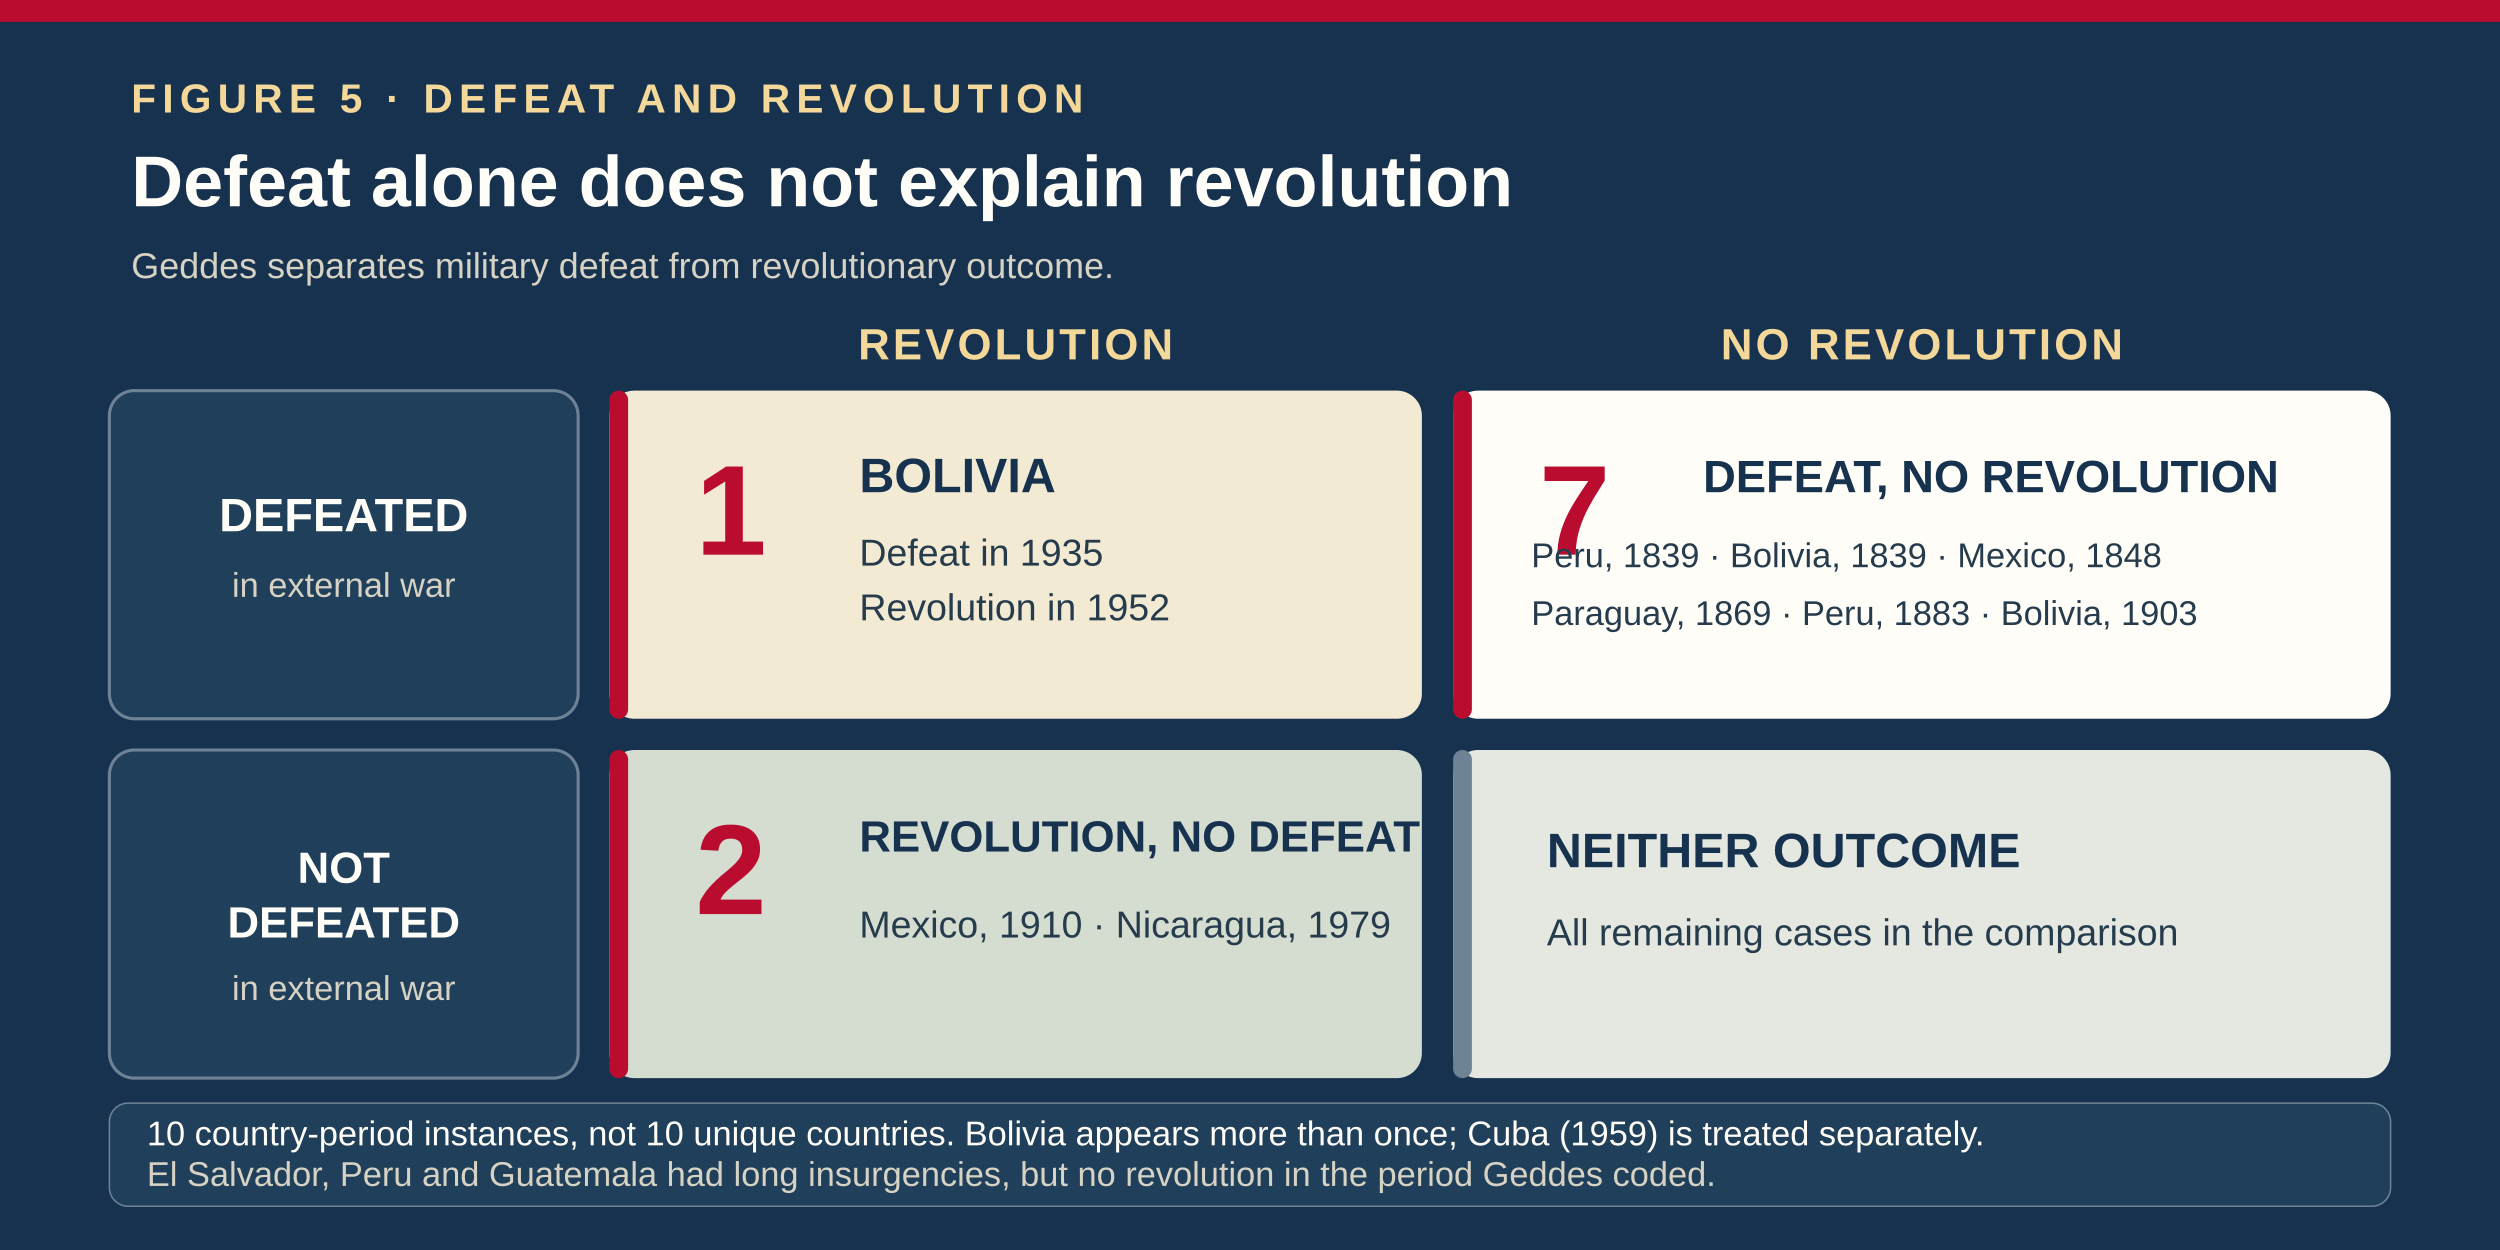
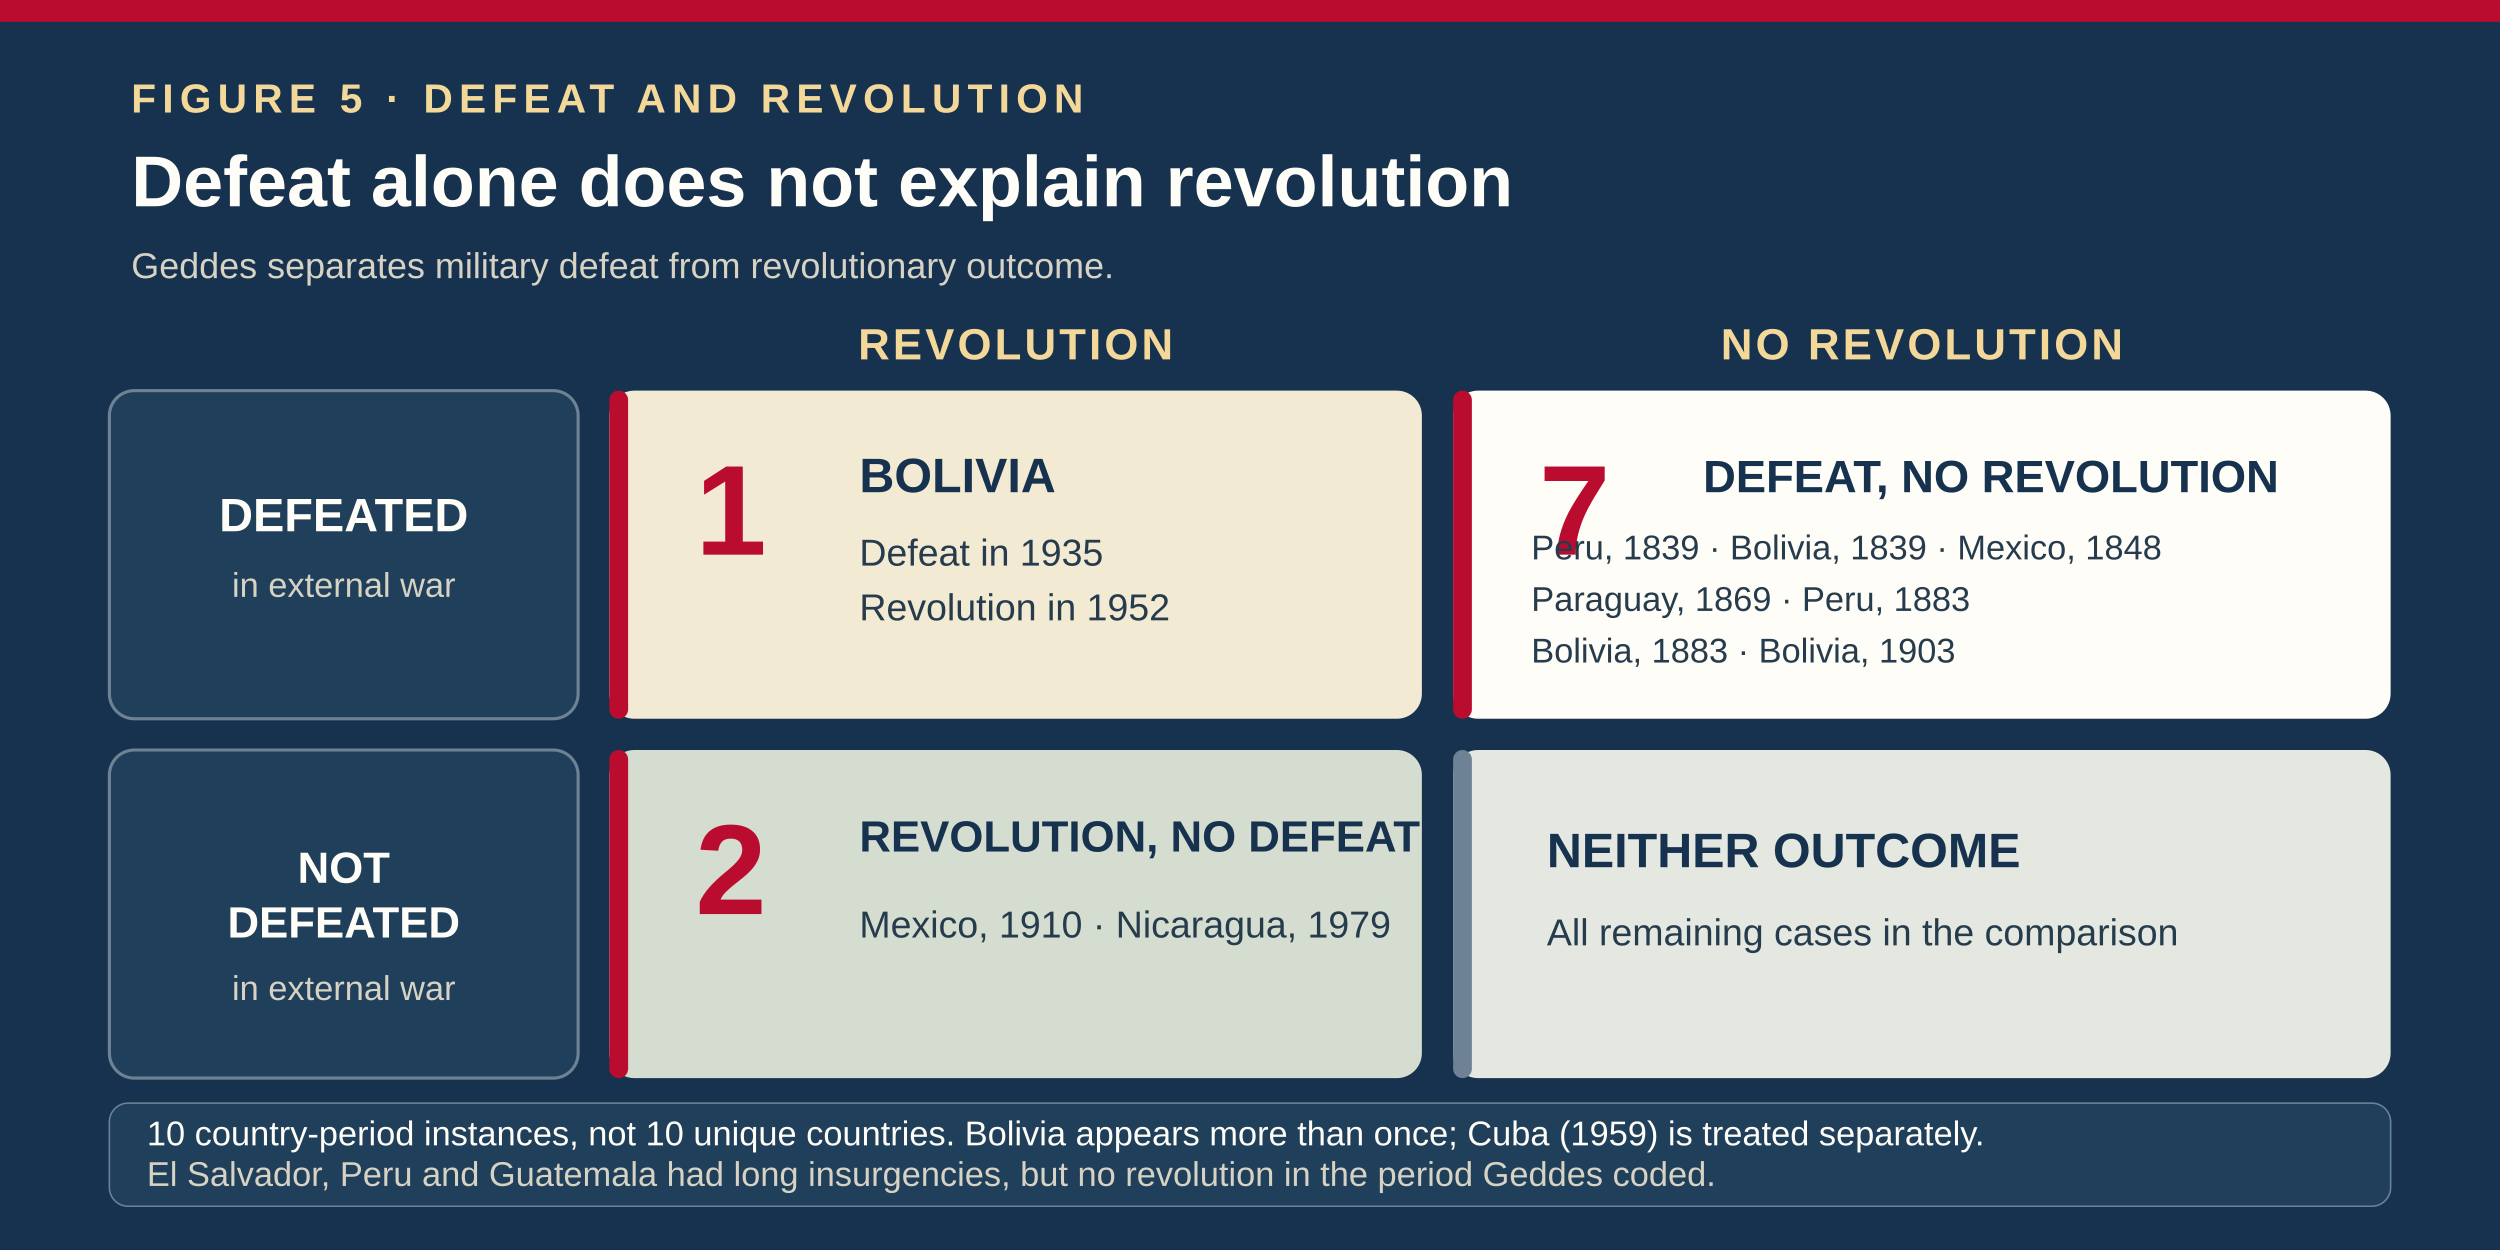
<svg xmlns="http://www.w3.org/2000/svg" viewBox="0 0 1600 800" role="img" aria-label="Geddes case matrix: one defeated country had a revolution, seven defeated cases did not, two revolutions occurred without the recorded defeat, and the remaining cases had neither outcome.">
  <rect width="1600" height="800" fill="#16324f" />
  <rect width="1600" height="14" fill="#ba0c2f" />
  <text x="84" y="72" fill="#f3d89a" font-family="Arial, sans-serif" font-size="26" font-weight="700" letter-spacing="4">FIGURE 5 · DEFEAT AND REVOLUTION</text>
  <text x="84" y="132" fill="#fffdf7" font-family="Arial, sans-serif" font-size="46" font-weight="700">Defeat alone does not explain revolution</text>
  <text x="84" y="178" fill="#d6d2c4" font-family="Arial, sans-serif" font-size="23">Geddes separates military defeat from revolutionary outcome.</text>
  <text x="650" y="230" fill="#f3d89a" font-family="Arial, sans-serif" font-size="28" font-weight="700" letter-spacing="2" text-anchor="middle">REVOLUTION</text>
  <text x="1230" y="230" fill="#f3d89a" font-family="Arial, sans-serif" font-size="28" font-weight="700" letter-spacing="2" text-anchor="middle">NO REVOLUTION</text>
  <rect x="70" y="250" width="300" height="210" rx="16" fill="#203f5a" stroke="#6d8295" stroke-width="2" />
  <text x="220" y="340" fill="#fffdf7" font-family="Arial, sans-serif" font-size="30" font-weight="700" text-anchor="middle">DEFEATED</text>
  <text x="220" y="382" fill="#d6d2c4" font-family="Arial, sans-serif" font-size="22" text-anchor="middle">in external war</text>
  <rect x="390" y="250" width="520" height="210" rx="16" fill="#f3ead4" />
  <rect x="390" y="250" width="12" height="210" rx="6" fill="#ba0c2f" />
  <text x="445" y="355" fill="#ba0c2f" font-family="Arial, sans-serif" font-size="82" font-weight="700">1</text>
  <text x="550" y="315" fill="#16324f" font-family="Arial, sans-serif" font-size="31" font-weight="700">BOLIVIA</text>
  <text x="550" y="362" fill="#263c4d" font-family="Arial, sans-serif" font-size="24">Defeat in 1935</text>
  <text x="550" y="397" fill="#263c4d" font-family="Arial, sans-serif" font-size="24">Revolution in 1952</text>
  <rect x="930" y="250" width="600" height="210" rx="16" fill="#fffdf7" />
  <rect x="930" y="250" width="12" height="210" rx="6" fill="#ba0c2f" />
  <text x="985" y="355" fill="#ba0c2f" font-family="Arial, sans-serif" font-size="82" font-weight="700">7</text>
  <text x="1090" y="315" fill="#16324f" font-family="Arial, sans-serif" font-size="29" font-weight="700">DEFEAT, NO REVOLUTION</text>
-   <text x="980" y="363" fill="#263c4d" font-family="Arial, sans-serif" font-size="22">Peru, 1839 · Bolivia, 1839 · Mexico, 1848</text>
-   <text x="980" y="400" fill="#263c4d" font-family="Arial, sans-serif" font-size="22">Paraguay, 1869 · Peru, 1883 · Bolivia, 1903</text>
+   <text x="980" y="358" fill="#263c4d" font-family="Arial, sans-serif" font-size="22">Peru, 1839 · Bolivia, 1839 · Mexico, 1848</text>
+   <text x="980" y="391" fill="#263c4d" font-family="Arial, sans-serif" font-size="22">Paraguay, 1869 · Peru, 1883</text>
+   <text x="980" y="424" fill="#263c4d" font-family="Arial, sans-serif" font-size="22">Bolivia, 1883 · Bolivia, 1903</text>
  <rect x="70" y="480" width="300" height="210" rx="16" fill="#203f5a" stroke="#6d8295" stroke-width="2" />
  <text x="220" y="565" fill="#fffdf7" font-family="Arial, sans-serif" font-size="28" font-weight="700" text-anchor="middle">NOT</text>
  <text x="220" y="600" fill="#fffdf7" font-family="Arial, sans-serif" font-size="28" font-weight="700" text-anchor="middle">DEFEATED</text>
  <text x="220" y="640" fill="#d6d2c4" font-family="Arial, sans-serif" font-size="22" text-anchor="middle">in external war</text>
  <rect x="390" y="480" width="520" height="210" rx="16" fill="#d5ddd0" />
  <rect x="390" y="480" width="12" height="210" rx="6" fill="#ba0c2f" />
  <text x="445" y="585" fill="#ba0c2f" font-family="Arial, sans-serif" font-size="82" font-weight="700">2</text>
  <text x="550" y="545" fill="#16324f" font-family="Arial, sans-serif" font-size="28" font-weight="700">REVOLUTION, NO DEFEAT</text>
  <text x="550" y="600" fill="#263c4d" font-family="Arial, sans-serif" font-size="24">Mexico, 1910 · Nicaragua, 1979</text>
  <rect x="930" y="480" width="600" height="210" rx="16" fill="#e4e8e0" />
  <rect x="930" y="480" width="12" height="210" rx="6" fill="#6d8295" />
  <text x="990" y="555" fill="#16324f" font-family="Arial, sans-serif" font-size="31" font-weight="700">NEITHER OUTCOME</text>
  <text x="990" y="605" fill="#263c4d" font-family="Arial, sans-serif" font-size="24">All remaining cases in the comparison</text>
  <rect x="70" y="706" width="1460" height="66" rx="12" fill="#203f5a" stroke="#6d8295" stroke-width="1" />
  <text x="94" y="733" fill="#fffdf7" font-family="Arial, sans-serif" font-size="22">10 country-period instances, not 10 unique countries. Bolivia appears more than once; Cuba (1959) is treated separately.</text>
  <text x="94" y="759" fill="#d6d2c4" font-family="Arial, sans-serif" font-size="22">El Salvador, Peru and Guatemala had long insurgencies, but no revolution in the period Geddes coded.</text>
</svg>
